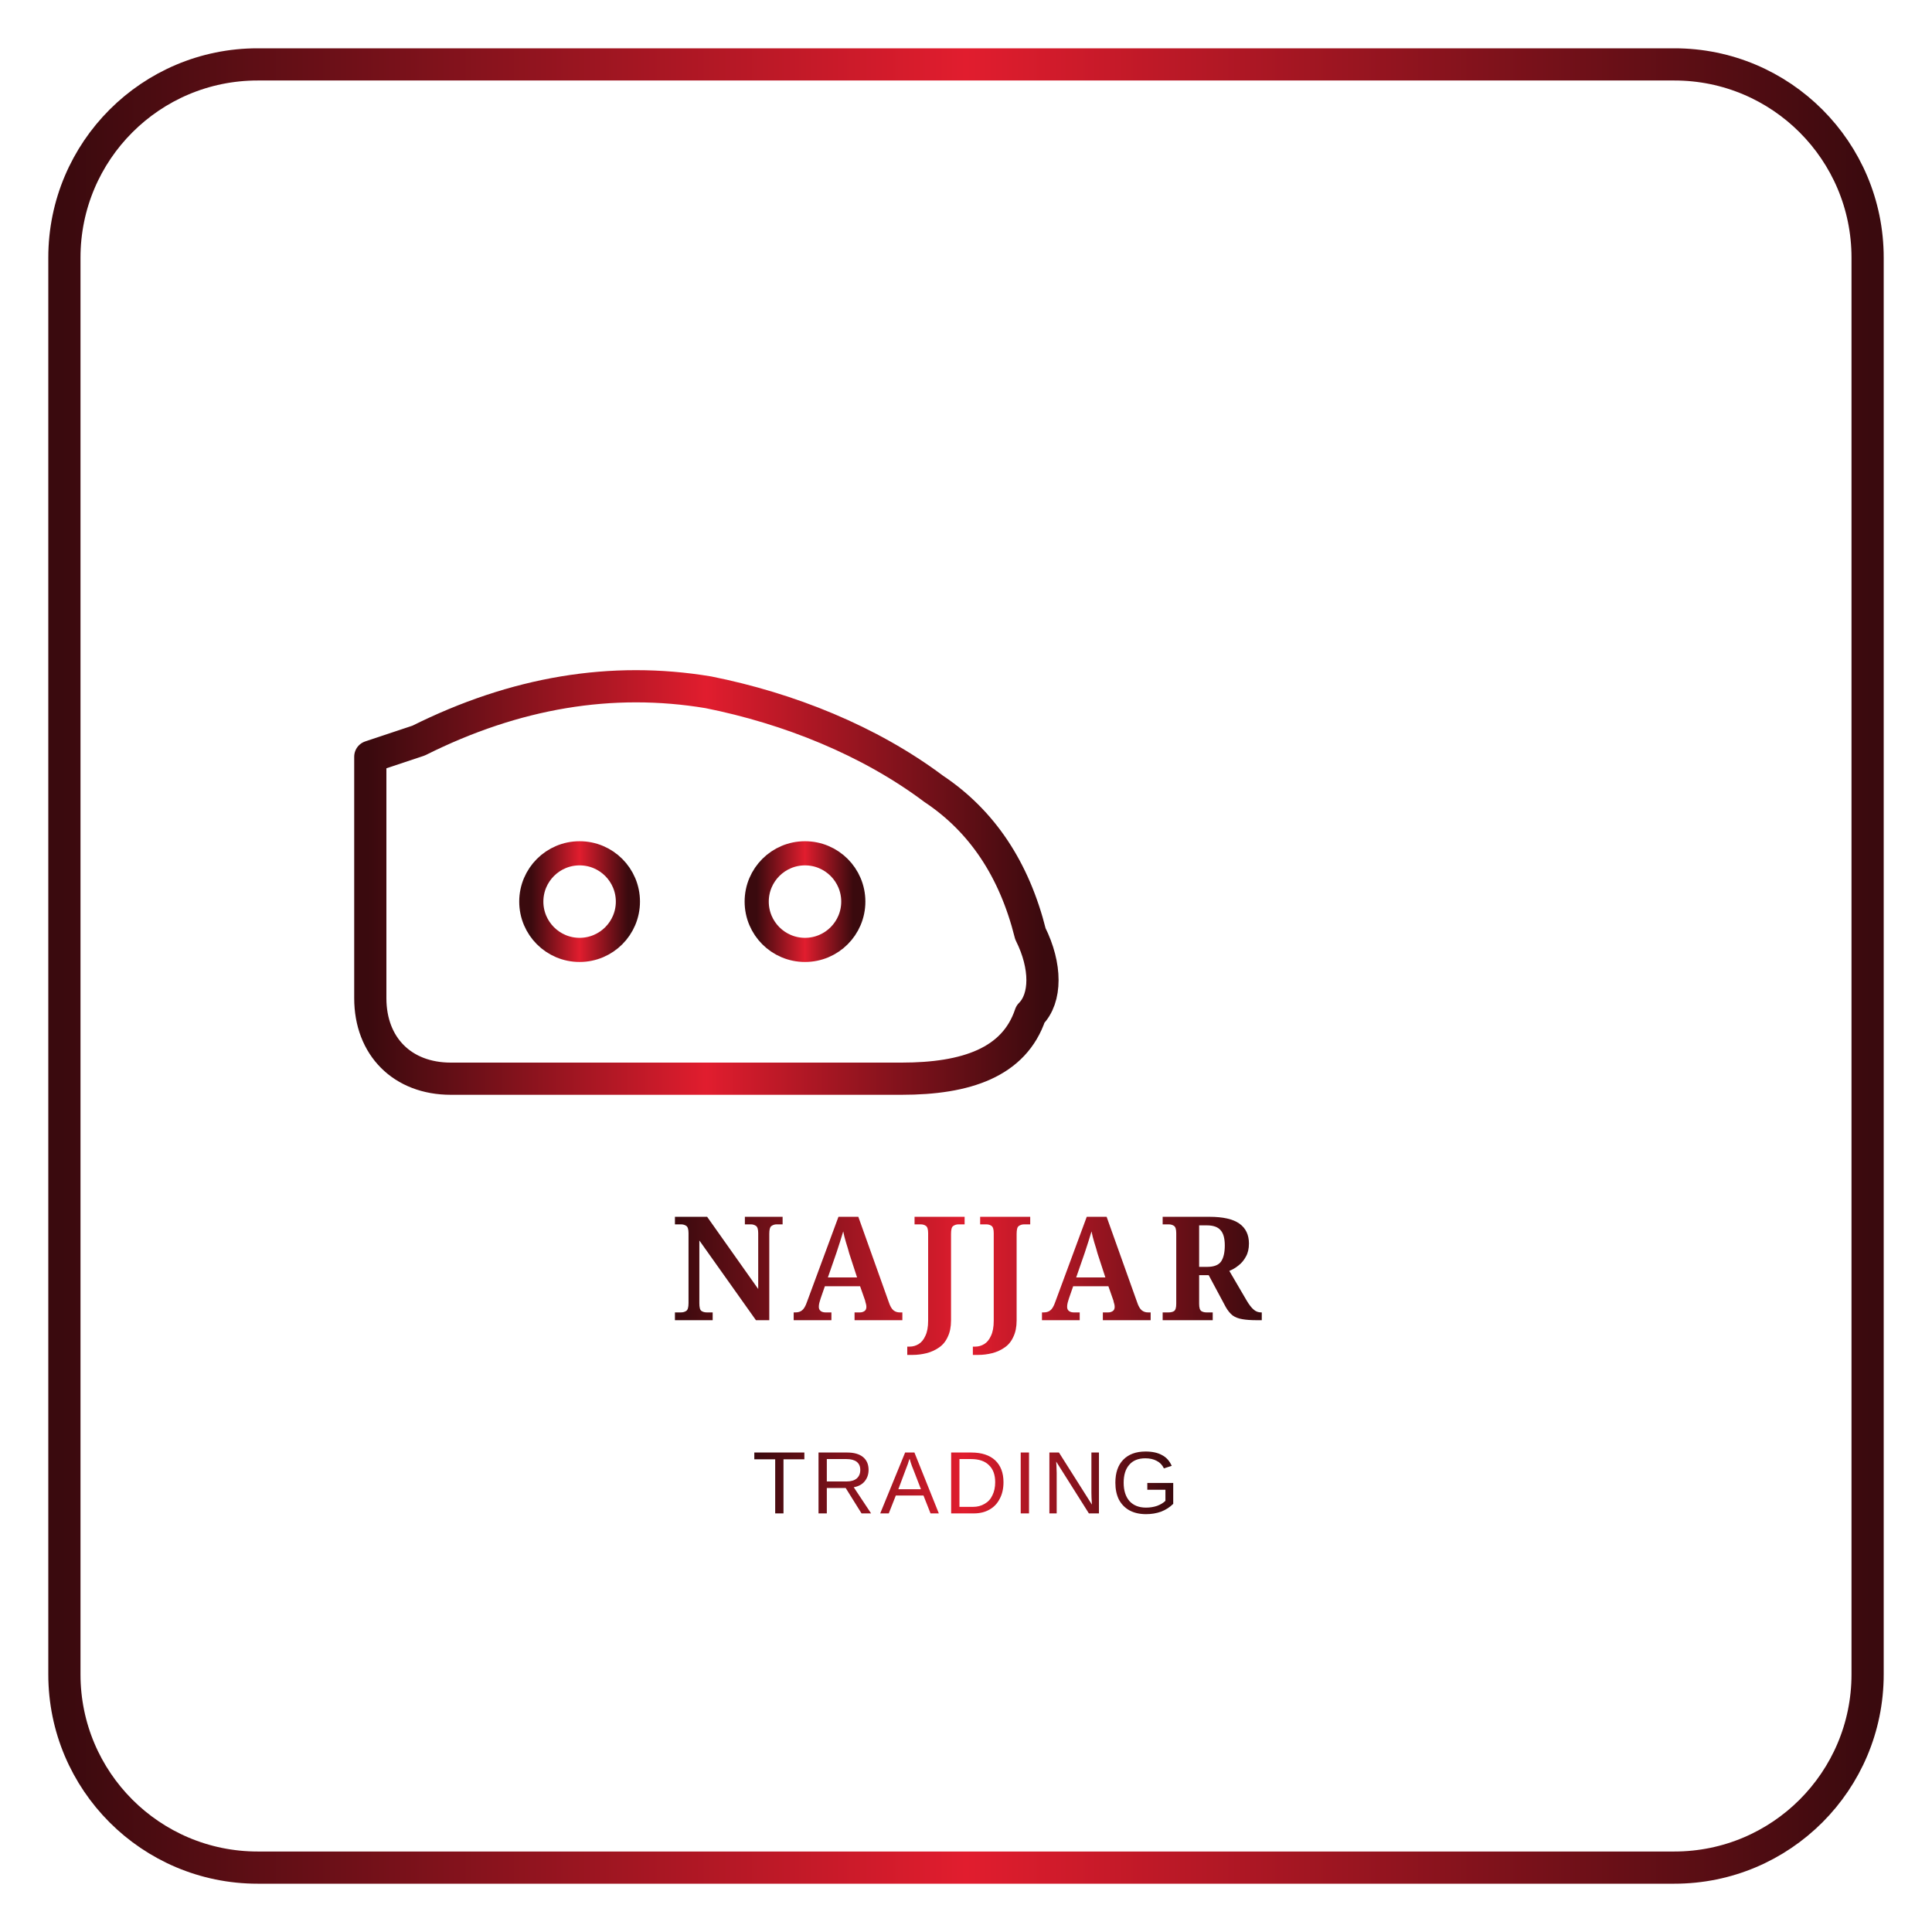
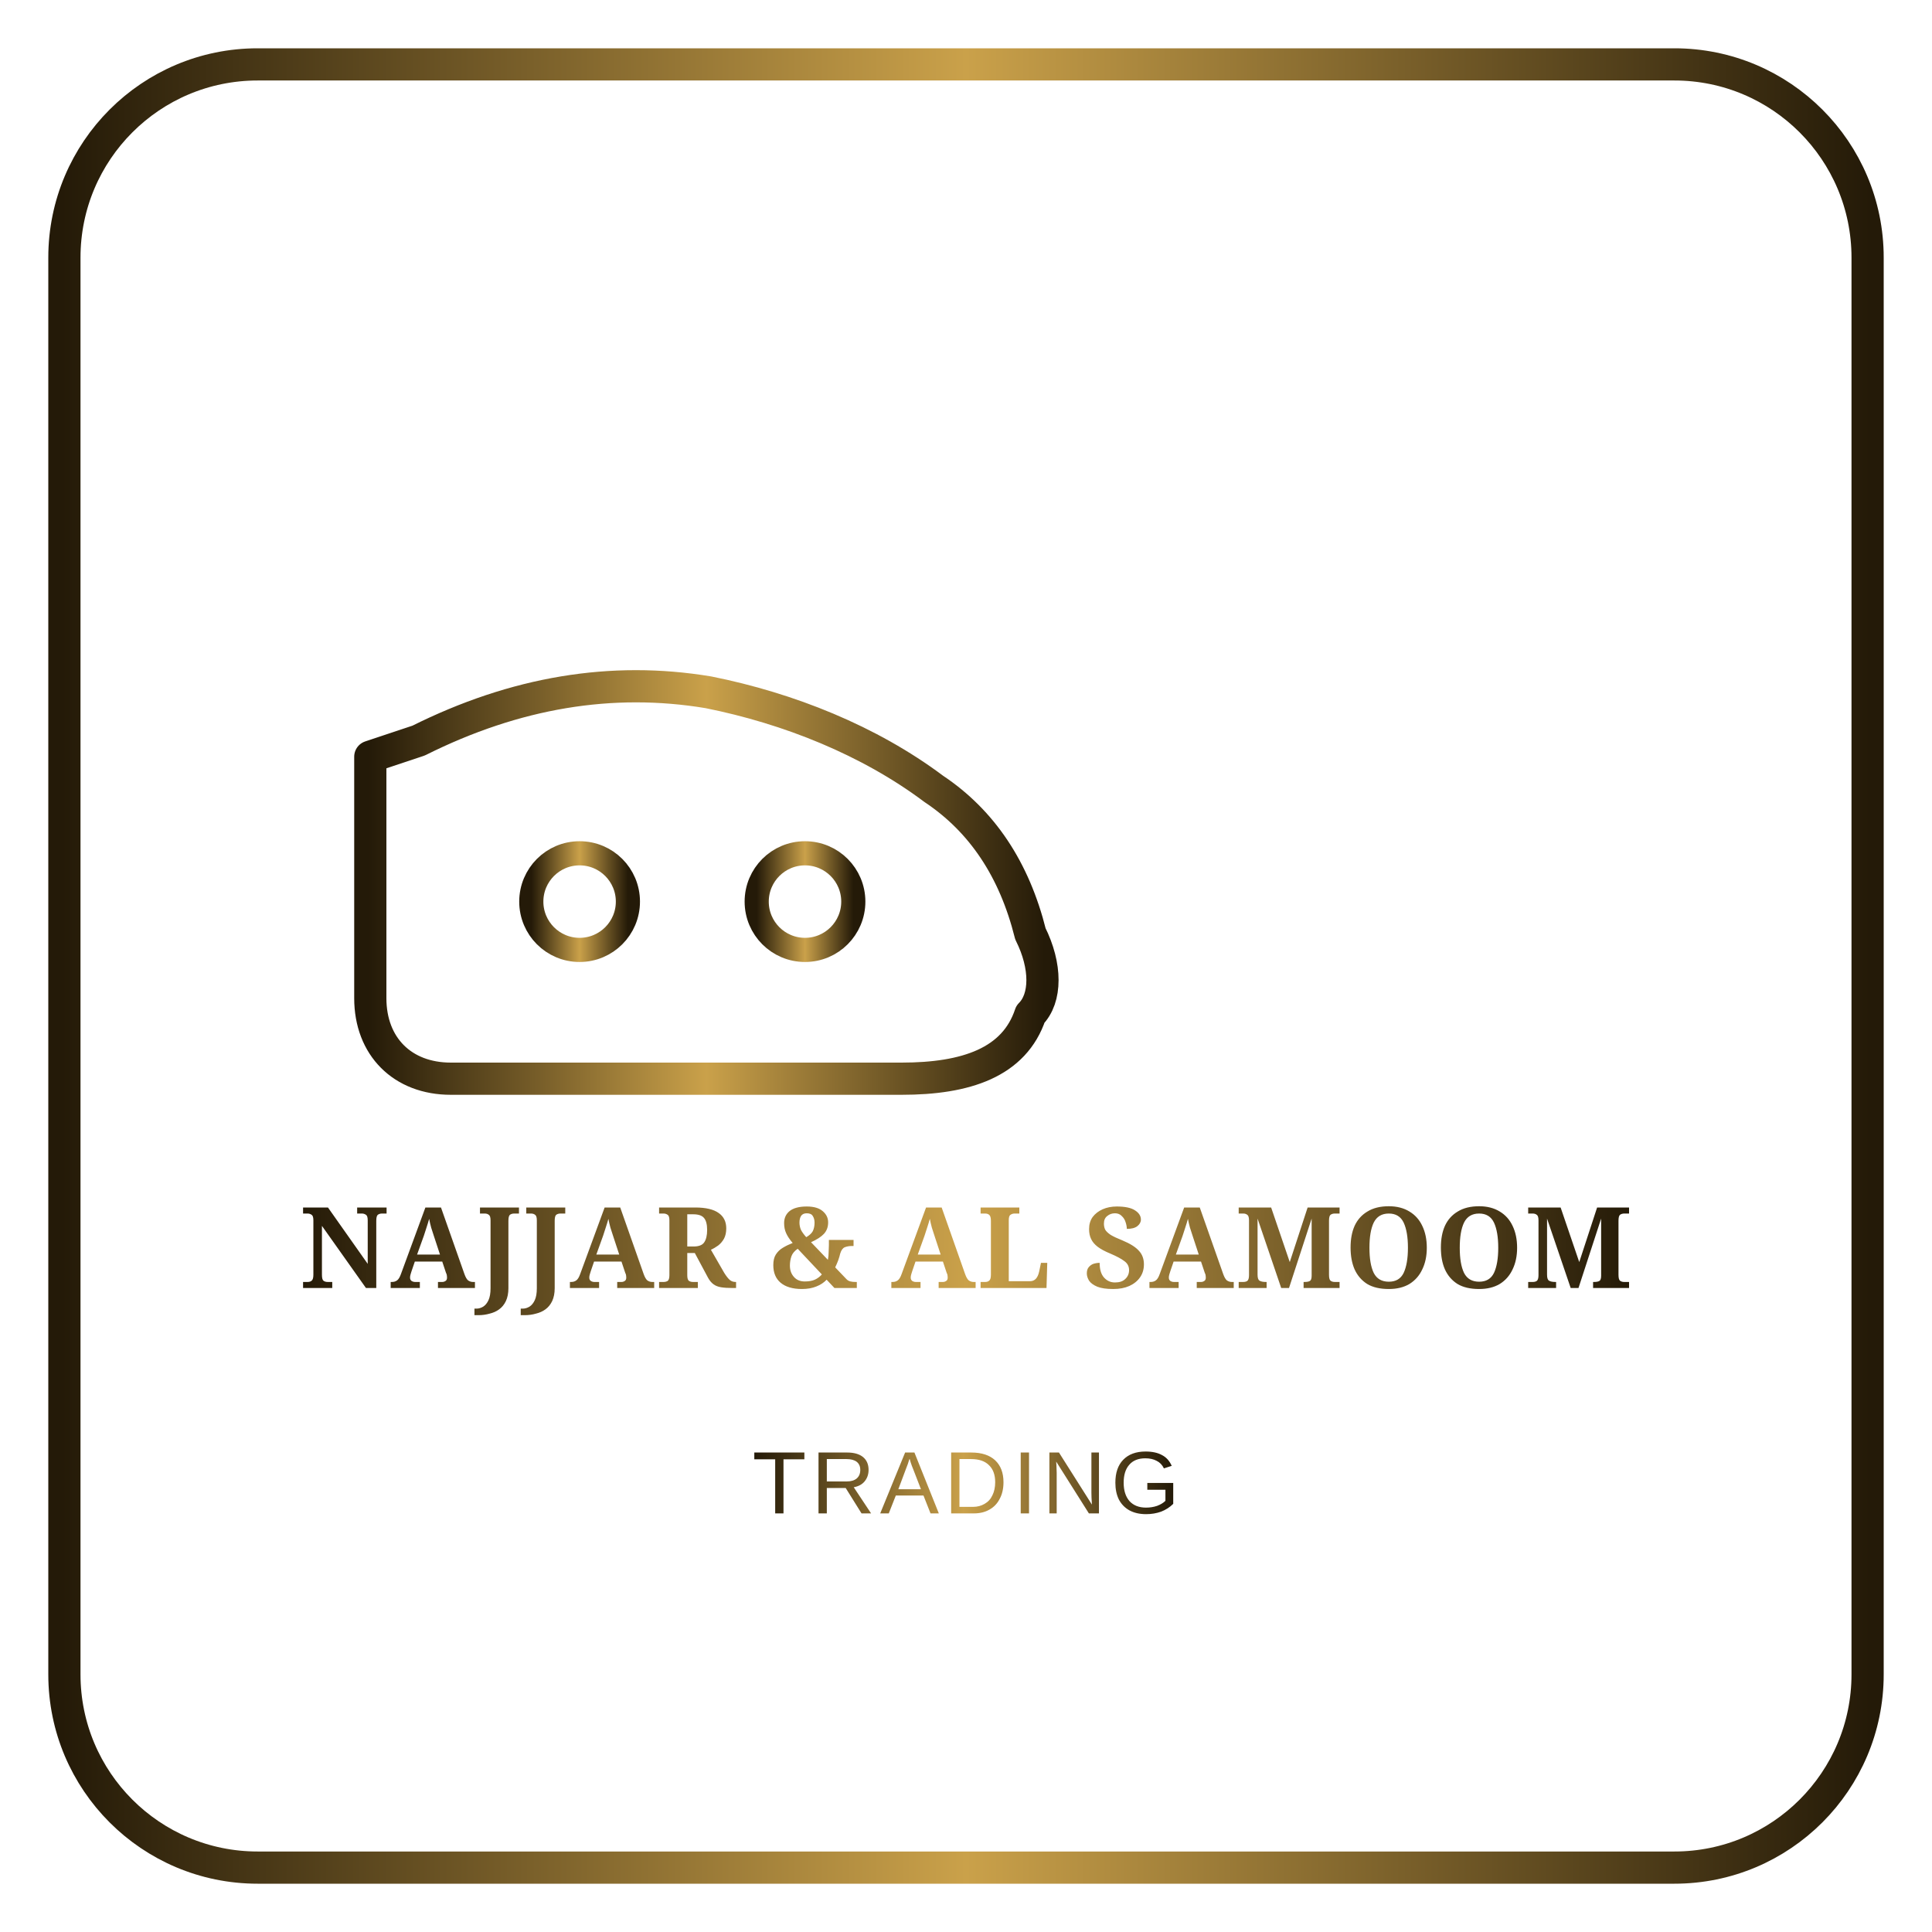
- <svg xmlns="http://www.w3.org/2000/svg" viewBox="0 0 120 120" role="img" aria-label="NAJJAR TRADING">
+ <svg xmlns="http://www.w3.org/2000/svg" viewBox="0 0 120 120" role="img" aria-label="NAJJAR &amp; AL SAMOOM TRADING">
  <defs>
    <linearGradient id="wg" x1="0%" y1="0%" x2="100%" y2="0%">
-       <stop offset="0%" stop-color="#3a0a0e" />
-       <stop offset="50%" stop-color="#e11d2e" />
-       <stop offset="100%" stop-color="#3a0a0e" />
+       <stop offset="0%" stop-color="#241a08" />
+       <stop offset="50%" stop-color="#caa14a" />
+       <stop offset="100%" stop-color="#241a08" />
    </linearGradient>
  </defs>
  <rect x="4" y="4" width="112" height="112" rx="12" fill="none" stroke="url(#wg)" stroke-width="2" />
  <g stroke="url(#wg)" stroke-width="1.6" stroke-linecap="round">
    <line x1="14" y1="34" x2="24" y2="34" />
    <line x1="11" y1="39" x2="23" y2="39" />
    <line x1="13" y1="44" x2="22" y2="44" />
  </g>
  <path fill="none" stroke="url(#wg)" stroke-width="2" stroke-linejoin="round" d="M26 46c6-3 12-4 18-3 5 1 10 3 14 6 3 2 5 5 6 9 1 2 1 4 0 5-1 3-4 4-8 4H28c-3 0-5-2-5-5v-3c0-4 0-8 0-12z" />
  <circle cx="36" cy="56" r="3" fill="none" stroke="url(#wg)" stroke-width="1.5" />
  <circle cx="50" cy="56" r="3" fill="none" stroke="url(#wg)" stroke-width="1.5" />
-   <text x="60" y="82" text-anchor="middle" fill="url(#wg)" font-family="Georgia,serif" font-size="9" font-weight="700" letter-spacing=".5">NAJJAR</text>
+   <text x="60" y="80" text-anchor="middle" fill="url(#wg)" font-family="Georgia,serif" font-size="7" font-weight="700" letter-spacing=".1">NAJJAR &amp; AL SAMOOM</text>
  <text x="60" y="94" text-anchor="middle" fill="url(#wg)" font-family="Arial,sans-serif" font-size="5.5" letter-spacing=".3">TRADING</text>
</svg>
